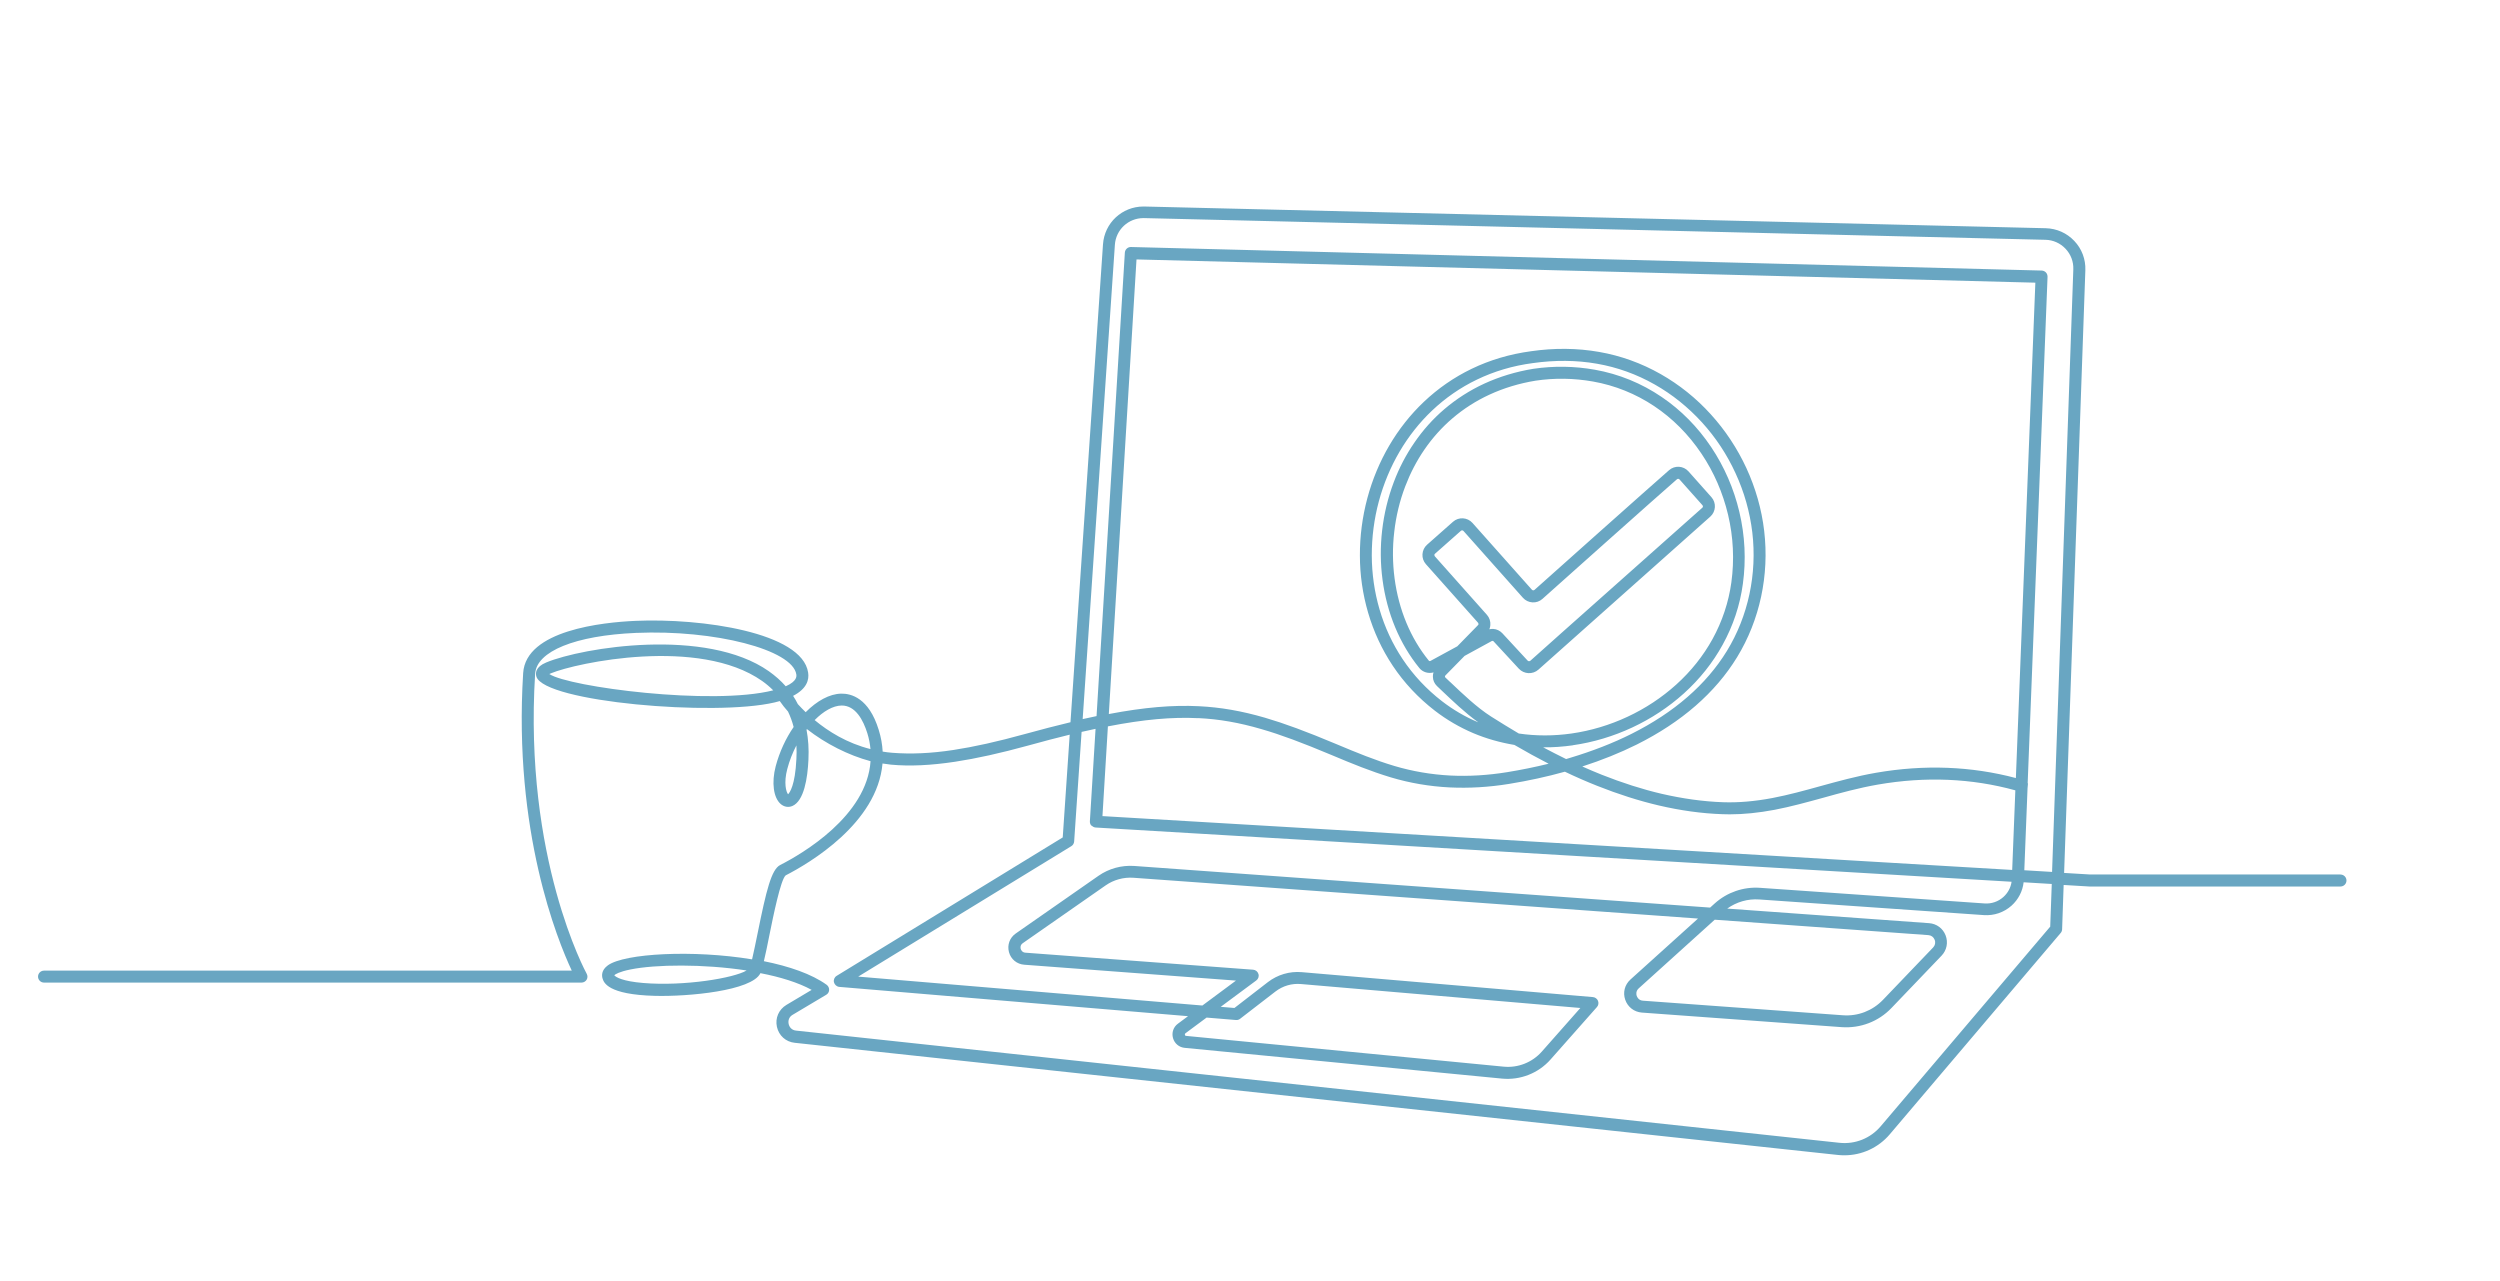
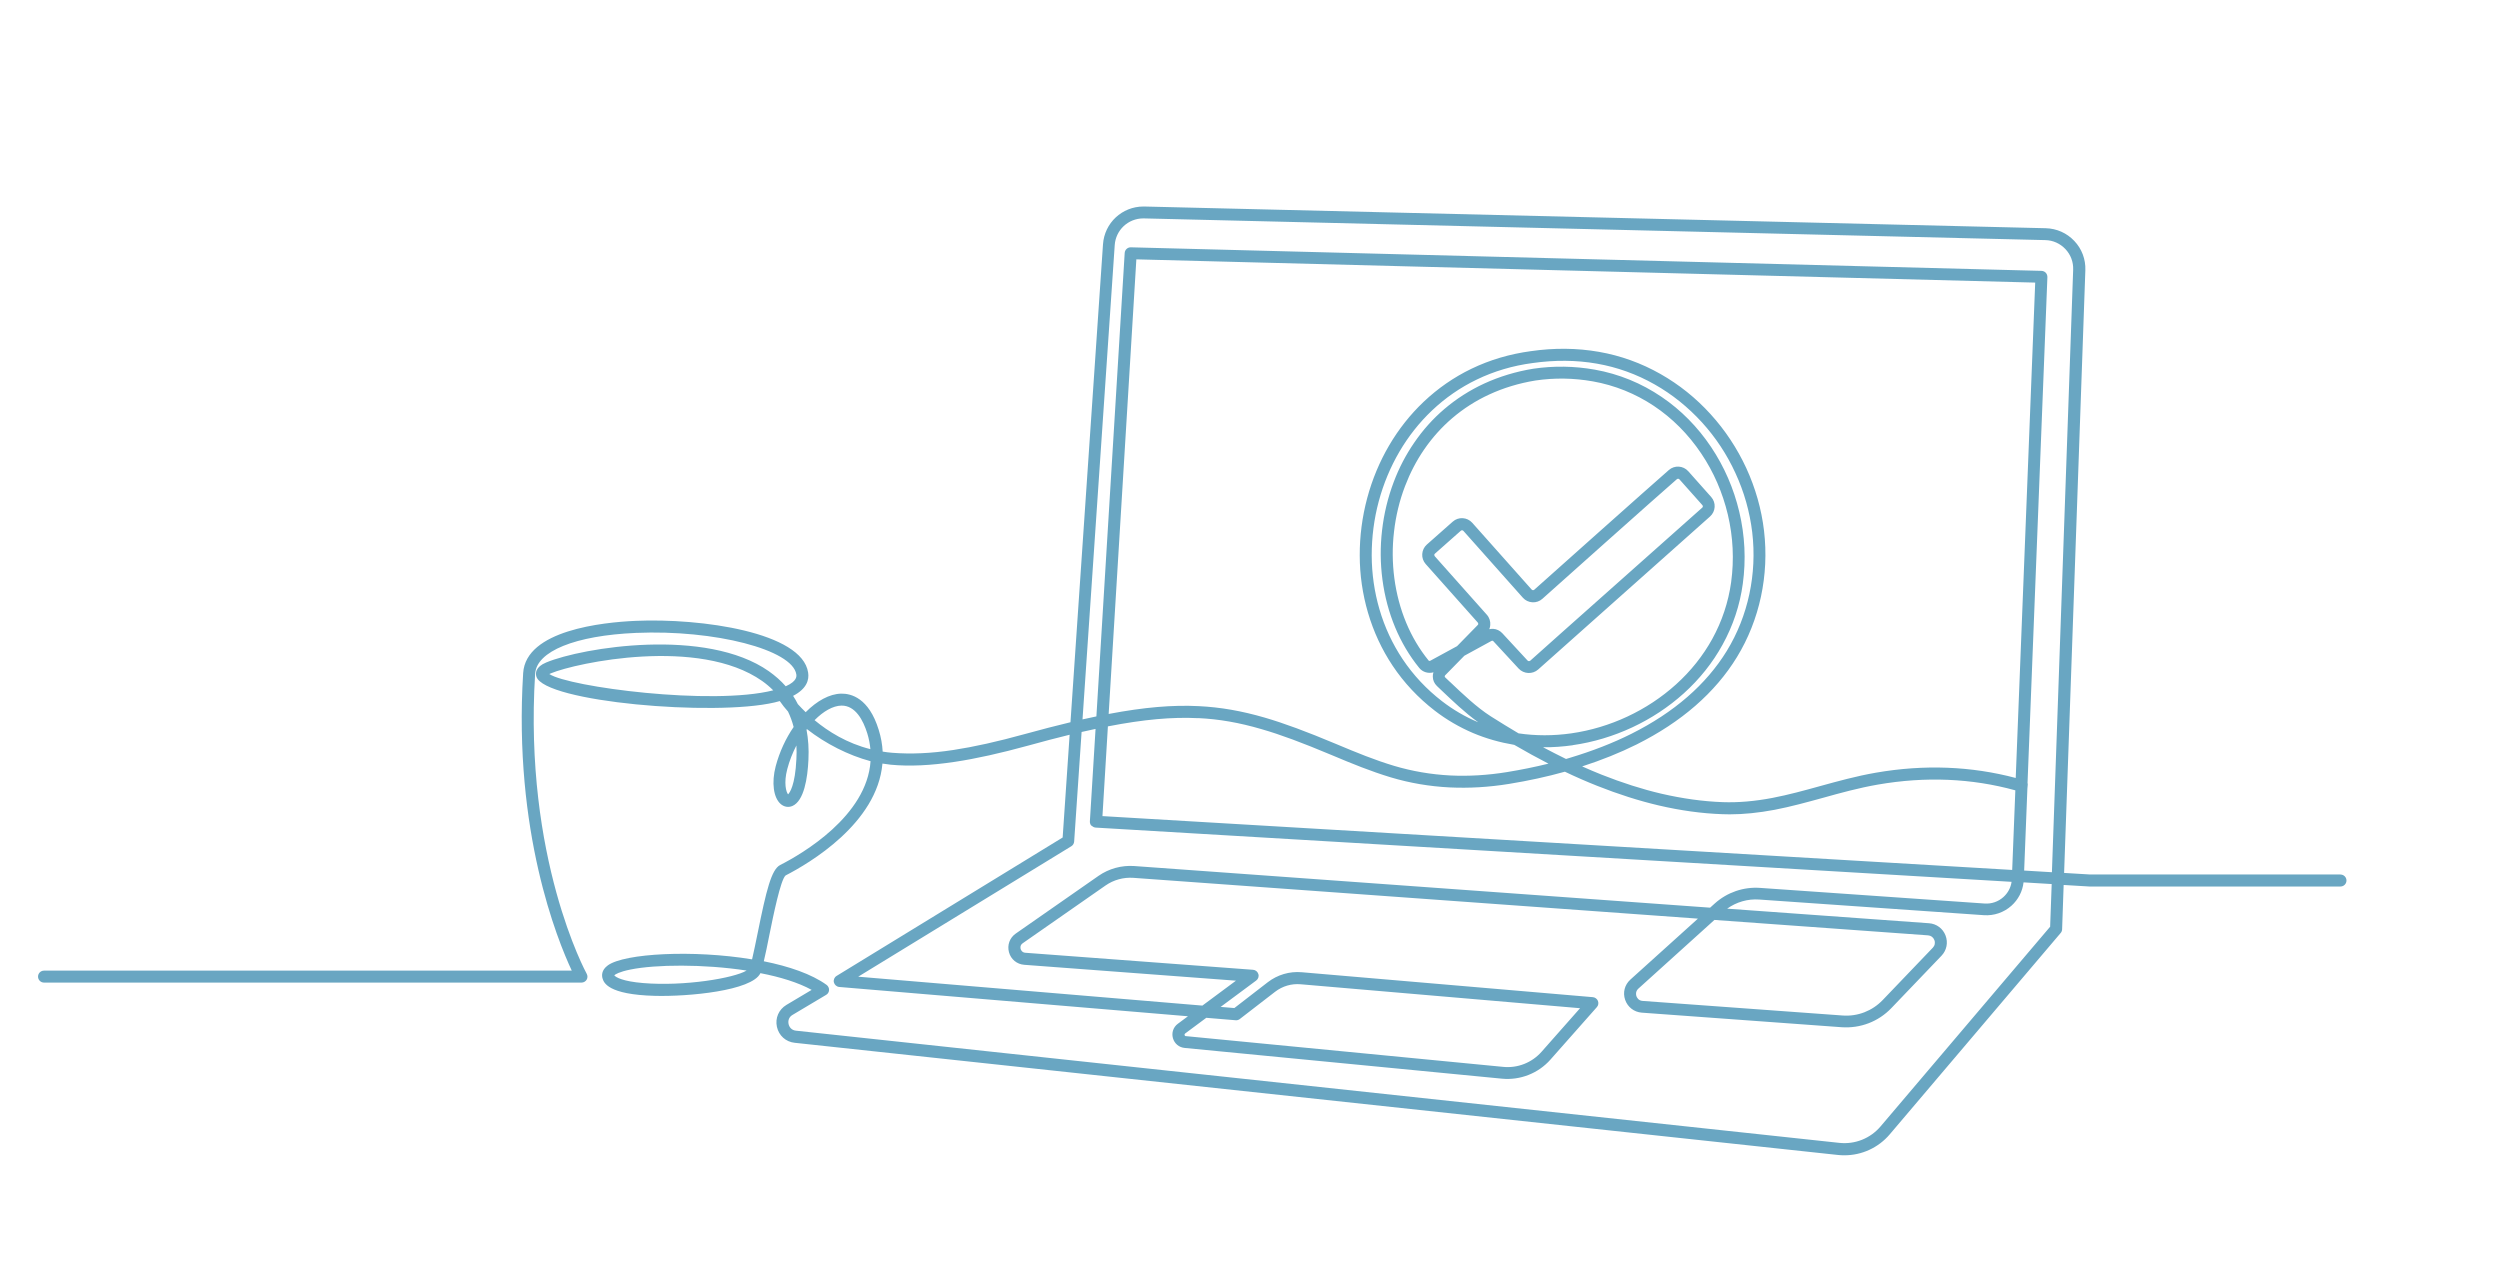
<svg xmlns="http://www.w3.org/2000/svg" viewBox="0 0 32600 16700">
-   <path stroke-width="0" fill="#69a6c2" d=" m30521 11403 h-3272 l-333-20 l277-7860 c5-142-46-278-144-381 -98-104-230-162-372-166 l-11754-283 h-13 c-278 0-508 214-527 493 l-424 6232 c-184 44-381 95-595 154 -358 99-663 167-933 208 -290 44-551 56-800 36 -42-3-81-9-121-15 -5-92-21-187-52-285 -128-416-361-473-488-471 -154 3-318 95-464 242 -38-37-73-73-102-105 -19-37-39-74-62-108 c180-93 211-211 196-304 -78-523-1389-712-2251-674 -429 19-1430 122-1465 681 -129 2066 446 3479 634 3880 H574 c-43 0-78 35-78 78 s35 78 78 78 h7009 c28 0 53-15 67-38 c14-24 14-53 0-78 -8-15-822-1506-672-3910 c18-295 523-500 1316-534 c1026-44 2041 219 2090 541 c3 22 13 88-138 155 -63-72-137-137-220-196 -817-574-2428-311-2902-115 -145 60-143 142-129 186 c106 330 2318 520 3105 336 c24-6 46-12 68-18 c32 47 68 92 108 137 c30 63 55 130 73 201 -102 148-184 324-234 512 -56 213-29 411 66 493 c45 38 100 47 152 25 c152-66 198-364 209-603 c7-140-2-271-25-392 c2-3 4-5 6-7 c242 189 540 341 829 418 -48 714-888 1206-1179 1354 -114 59-180 328-293 887 -26 127-51 250-73 343 -770-127-1661-78-1879 77 -91 65-80 141-71 171 c16 52 63 212 685 228 c431 11 1264-65 1374-296 c258 50 493 122 668 218 l-329 196 c-100 60-149 172-124 286 s116 196 232 208 l13606 1463 c28 3 56 4 83 4 c226 0 443-99 591-274 l2229-2626 c11-13 18-30 18-48 l20-577 l334 20 h3276 c43 0 78-35 78-78 s-35-78-78-78 z M7164 8789 c5-3 12-6 20-9 c334-139 1933-477 2753 99 c54 38 102 79 146 123 -799 202-2665-44-2919-212 z m1222 4029 c-265-22-356-75-376-101 c14-13 63-45 210-75 c329-67 953-73 1516 13 -166 99-811 208-1350 163 z m1891-2460 c-26-30-59-149-11-330 c28-107 69-211 119-308 c3 57 4 115 0 176 -16 347-88 441-109 462 z m697-1158 c183-2 284 194 336 361 c22 71 35 140 41 207 -306-77-550-230-728-378 c115-116 239-188 351-190 z m15762 2882 l-2212 2605 c-133 157-334 237-538 215 l-13606-1463 c-59-6-88-49-96-87 -8-38 0-89 52-119 l438-261 c23-13 37-37 38-63 c1-26-11-51-32-67 -195-141-490-242-819-308 c23-93 46-211 72-340 c51-253 147-724 212-779 c309-159 1195-679 1263-1459 c37 6 74 11 110 15 c245 23 519 10 837-38 c277-42 588-111 952-211 c194-54 374-101 542-142 l-91 1340 -2948 1805 c-29 18-43 52-35 84 s36 57 69 60 l4548 382 -132 98 c-59 43-84 117-64 188 c20 70 79 120 152 127 l4139 401 c237 23 474-70 632-249 l605-684 c20-22 25-53 14-81 -11-27-36-46-66-49 l-3796-325 c-160-14-317 33-443 130 l-436 337 -179-15 l464-344 c26-19 38-53 28-84 -9-31-37-54-69-56 l-2970-222 c-44-3-58-39-61-50 -3-11-10-48 27-74 l1080-753 c106-74 235-109 363-100 l7362 532 -881 795 c-75 68-101 169-68 264 s116 159 216 167 l2607 190 c244 17 480-73 649-250 l653-682 c68-71 88-172 53-264 -35-92-118-153-216-160 l-2632-190 c120-86 268-130 418-119 l2930 204 c132 9 260-35 359-123 c89-80 145-188 158-305 l367 22 -20 553 z m-448-1936 c-580-154-1193-179-1825-69 -254 44-495 111-728 175 -202 56-412 114-622 154 -232 44-443 62-646 55 -258-9-527-47-800-110 -252-59-514-143-779-248 -85-34-170-70-255-108 c254-82 493-178 710-286 c584-292 1025-675 1309-1140 c296-484 421-1069 353-1646 -33-282-112-558-232-819 -119-257-275-493-464-701 -191-211-411-387-654-525 -252-143-522-240-803-289 -285-50-583-53-887-9 -275 37-536 114-776 230 -228 110-437 255-622 430 -351 333-606 768-737 1257 -65 244-98 495-97 746 c0 255 37 506 107 746 c73 249 181 482 322 693 c148 222 333 419 548 585 c154 119 323 217 501 293 c168 71 347 122 537 154 c151 88 300 170 446 245 -175 43-356 80-540 110 -253 41-502 56-742 44 -249-13-495-55-730-125 -251-75-490-173-754-284 -398-167-677-270-933-345 -303-88-577-136-862-150 -340-17-711 14-1174 102 l361-5928 l11721 303 -254 6459 z m-7379-1253 l-63-60 s-4-6-4-10 c0-5 2-10 5-14 l251-256 l355-194 c8-4 17-3 23 4 l330 357 c67 72 181 78 255 12 l2241-1995 c74-66 81-180 15-254 l-299-336 c-66-74-179-81-253-16 -203 176-1740 1547-1755 1561 -5 4-9 6-17 6 -7 0-12-3-17-8 l-775-871 c-66-74-180-81-254-15 l-338 299 c-36 32-57 76-60 124 -3 48 13 94 45 130 l680 764 s6 10 6 17 c0 6-3 11-14 21 l-263 269 -349 190 c-7 4-18 3-22-3 -239-293-393-665-447-1075 -26-199-28-403-4-605 c23-204 71-403 143-592 c65-171 149-333 250-480 c105-153 228-290 366-408 c145-124 307-228 483-309 c186-86 388-147 601-182 c248-37 500-33 749 11 c574 102 1076 436 1415 942 c162 241 278 509 346 795 c69 292 83 589 43 882 -36 260-119 509-246 740 -121 219-280 419-473 593 -375 339-860 566-1366 638 -232 33-463 33-687 0 -119-70-240-145-362-222 -185-118-369-294-532-449 z m481-875 l-680-764 s-6-11-6-17 c0-6 3-12 8-16 l338-299 c10-9 25-8 34 2 l775 871 c32 36 76 57 124 60 c48 3 94-13 130-45 c15-14 1553-1387 1754-1560 c10-9 25-8 34 2 l299 336 c6 6 6 14 6 17 c0 4-1 11-8 16 l-1831 1628 -411 367 c-11 9-27 8-36-2 l-330-357 c-31-33-73-53-118-56 h-11 c-13 0-27 2-40 5 c7-17 12-35 13-54 c4-49-11-97-44-134 z m1119 1700 c536-76 1051-317 1449-676 c206-186 376-399 505-634 c137-248 226-515 264-794 c43-312 28-628-46-939 -72-304-196-589-368-846 -175-261-392-481-644-652 -265-180-558-300-873-356 -265-47-534-51-800-12 -228 37-444 103-642 194 -188 87-363 199-519 332 -149 127-281 275-393 439 -108 157-198 329-267 513 -76 201-127 412-152 630 -25 215-23 431 5 642 c58 439 224 838 481 1153 c44 54 118 75 184 56 -6 18-9 37-8 57 c0 46 20 89 53 121 l62 59 c138 131 304 290 474 412 h-3 c-166-70-323-162-467-273 -201-155-374-340-513-548 -132-198-234-416-302-650 -66-226-100-462-101-703 c0-237 30-474 92-705 c124-461 364-871 694-1184 c173-164 369-300 583-403 c225-109 471-182 730-216 c288-41 570-39 838 8 c264 46 517 137 753 271 c228 129 435 296 616 494 c179 197 326 419 437 662 c114 246 187 506 219 772 c64 542-53 1092-331 1546 -269 439-688 803-1245 1082 -241 121-510 225-799 312 -18 5-35 11-53 16 -98-48-198-99-300-153 c129 2 258-8 388-26 z m-4885-354 c273 13 535 59 826 144 c250 72 524 174 917 339 c268 113 511 212 770 290 c247 74 505 118 767 131 c251 12 511-3 775-46 c251-41 495-94 727-159 c142 68 284 130 423 185 c272 108 541 194 801 255 c282 66 561 105 829 114 c32 1 63 2 95 2 c185 0 378-20 586-59 c214-41 426-100 634-157 c229-64 466-129 713-172 c622-108 1224-82 1793 75 l-41 1038 -11863-702 l71-1170 c468-91 839-124 1177-107 z m-1389 1401 c14 15 33 25 54 26 l11942 707 c-11 77-48 146-107 199 -67 60-154 90-244 84 l-2930-204 c-216-15-429 59-589 203 l-61 55 -7511-543 c-165-11-329 34-464 128 l-1080 753 c-79 55-113 150-88 243 c25 93 104 157 199 164 l2761 207 -438 325 -4488-377 l2779-1701 c22-13 35-36 37-61 l97-1429 c62-14 123-28 182-40 l-74 1206 c-1 21 6 41 19 57 z m10911 1429 c38 3 68 25 82 61 s6 73-20 100 l-653 682 c-137 143-327 217-525 202 l-2607-190 c-56-4-75-48-80-62 -5-13-16-60 25-98 l992-896 l2786 201 z m-9415 1075 l386 32 c20 2 39-4 54-16 l460-355 c96-74 214-109 335-98 l3642 312 -502 568 c-125 142-312 216-500 197 l-4139-401 c-9 0-14-5-16-14 s0-15 7-20 l275-204 z m11031-1899 l-365-22 l42-1066 v-1 c2-18 4-36 5-54 c0-7 0-14-3-20 l259-6598 c0-21-7-41-21-56 s-34-24-55-25 l-11876-307 h-2 c-41 0-75 32-78 73 l-369 6044 c-59 12-119 25-181 39 l420-6185 c13-197 176-348 372-348 h9 l11754 283 c100 2 193 44 262 117 s105 169 101 269 l-277 7856 z" />
+   <path stroke-width="0" fill="#69a6c2" d=" m30521 11403 h-3272 l-333-20 l277-7860 c5-142-46-278-144-381 -98-104-230-162-372-166 l-11754-283 h-13 c-278 0-508 214-527 493 l-424 6232 c-184 44-381 95-595 154 -358 99-663 167-933 208 -290 44-551 56-800 36 -42-3-81-9-121-15 -5-92-21-187-52-285 -128-416-361-473-488-471 -154 3-318 95-464 242 -38-37-73-73-102-105 -19-37-39-74-62-108 c180-93 211-211 196-304 -78-523-1389-712-2251-674 -429 19-1430 122-1465 681 -129 2066 446 3479 634 3880 H574 c-43 0-78 35-78 78 s35 78 78 78 h7009 c28 0 53-15 67-38 c14-24 14-53 0-78 -8-15-822-1506-672-3910 c18-295 523-500 1316-534 c1026-44 2041 219 2090 541 c3 22 13 88-138 155 -63-72-137-137-220-196 -817-574-2428-311-2902-115 -145 60-143 142-129 186 c106 330 2318 520 3105 336 c24-6 46-12 68-18 c32 47 68 92 108 137 c30 63 55 130 73 201 -102 148-184 324-234 512 -56 213-29 411 66 493 c45 38 100 47 152 25 c152-66 198-364 209-603 c7-140-2-271-25-392 c2-3 4-5 6-7 c242 189 540 341 829 418 -48 714-888 1206-1179 1354 -114 59-180 328-293 887 -26 127-51 250-73 343 -770-127-1661-78-1879 77 -91 65-80 141-71 171 c16 52 63 212 685 228 c431 11 1264-65 1374-296 c258 50 493 122 668 218 l-329 196 c-100 60-149 172-124 286 s116 196 232 208 l13606 1463 c28 3 56 4 83 4 c226 0 443-99 591-274 l2229-2626 c11-13 18-30 18-48 l20-577 l334 20 h3276 c43 0 78-35 78-78 s-35-78-78-78 z M7164 8789 c5-3 12-6 20-9 c334-139 1933-477 2753 99 c54 38 102 79 146 123 -799 202-2665-44-2919-212 z m1222 4030 c-265-22-356-75-376-101 c14-13 63-45 210-75 c329-67 953-73 1516 13 -166 99-811 208-1350 163 z m1891-2460 c-26-30-59-149-11-330 c28-107 69-211 119-308 c3 57 4 115 0 176 -16 347-88 441-109 462 z m696-1158 c183-2 284 194 336 361 c22 71 35 140 41 207 -306-77-550-230-728-378 c115-116 239-188 351-190 z m15762 2882 l-2212 2605 c-133 157-334 237-538 215 l-13606-1463 c-59-6-88-49-96-87 -8-38 0-89 52-119 l438-261 c23-13 37-37 38-63 c1-26-11-51-32-67 -195-141-490-242-819-308 c23-93 46-211 72-340 c51-253 147-724 212-779 c309-159 1195-679 1263-1459 c37 6 74 11 110 15 c245 23 519 10 837-38 c277-42 588-111 952-211 c194-54 374-101 542-142 l-91 1340 -2948 1805 c-29 18-43 52-35 84 s36 57 69 60 l4548 382 -132 98 c-59 43-84 117-64 188 c20 70 79 120 152 127 l4139 401 c237 23 474-70 632-249 l605-684 c20-22 25-53 14-81 -11-27-36-46-66-49 l-3796-325 c-160-14-317 33-443 130 l-436 337 -179-15 l464-344 c26-19 38-53 28-84 -9-31-37-54-69-56 l-2970-222 c-44-3-58-39-61-50 -3-11-10-48 27-74 l1080-753 c106-74 235-109 363-100 l7362 532 -881 795 c-75 68-101 169-68 264 s116 159 216 167 l2607 190 c244 17 480-73 649-250 l653-682 c68-71 88-172 53-264 -35-92-118-153-216-160 l-2632-190 c120-86 268-130 418-119 l2930 204 c132 9 260-35 359-123 c89-80 145-188 158-305 l367 22 -20 553 z m-449-1938 c-580-154-1193-179-1825-69 -254 44-495 111-728 175 -202 56-412 114-622 154 -232 44-443 62-646 55 -258-9-527-47-800-110 -252-59-514-143-779-248 -85-34-170-70-255-108 c254-82 493-178 710-286 c584-292 1025-675 1309-1140 c296-484 421-1069 353-1646 -33-282-112-558-232-819 -119-257-275-493-464-701 -191-211-411-387-654-525 -252-143-522-240-803-289 -285-50-583-53-887-9 -275 37-536 114-776 230 -228 110-437 255-622 430 -351 333-606 768-737 1257 -65 244-98 495-97 746 c0 255 37 506 107 746 c73 249 181 482 322 693 c148 222 333 419 548 585 c154 119 323 217 501 293 c168 71 347 122 537 154 c151 88 300 170 446 245 -175 43-356 80-540 110 -253 41-502 56-742 44 -249-13-495-55-730-125 -251-75-490-173-754-284 -398-167-677-270-933-345 -303-88-577-136-862-150 -340-17-711 14-1174 102 l361-5928 l11721 303 -254 6459 z m-7380-1254 l-63-60 s-4-6-4-10 c0-5 2-10 5-14 l251-256 l355-194 c8-4 17-3 23 4 l330 357 c67 72 181 78 255 12 l2241-1995 c74-66 81-180 15-254 l-299-336 c-66-74-179-81-253-16 -203 176-1740 1547-1755 1561 -5 4-9 6-17 6 -7 0-12-3-17-8 l-775-871 c-66-74-180-81-254-15 l-338 299 c-36 32-57 76-60 124 -3 48 13 94 45 130 l680 764 s6 10 6 17 c0 6-3 11-14 21 l-263 269 -349 190 c-7 4-18 3-22-3 -239-293-393-665-447-1075 -26-199-28-403-4-605 c23-204 71-403 143-592 c65-171 149-333 250-480 c105-153 228-290 366-408 c145-124 307-228 483-309 c186-86 388-147 601-182 c248-37 500-33 749 11 c574 102 1076 436 1415 942 c162 241 278 509 346 795 c69 292 83 589 43 882 -36 260-119 509-246 740 -121 219-280 419-473 593 -375 339-860 566-1366 638 -232 33-463 33-687 0 -119-70-240-145-362-222 -185-118-369-294-532-449 z m483-874 l-680-764 s-6-11-6-17 c0-6 3-12 8-16 l338-299 c10-9 25-8 34 2 l775 871 c32 36 76 57 124 60 c48 3 94-13 130-45 c15-14 1553-1387 1754-1560 c10-9 25-8 34 2 l299 336 c6 6 6 14 6 17 c0 4-1 11-8 16 l-1831 1628 -411 367 c-11 9-27 8-36-2 l-330-357 c-31-33-73-53-118-56 h-11 c-13 0-27 2-40 5 c7-17 12-35 13-54 c4-49-11-97-44-134 z m1119 1700 c536-76 1051-317 1449-676 c206-186 376-399 505-634 c137-248 226-515 264-794 c43-312 28-628-46-939 -72-304-196-589-368-846 -175-261-392-481-644-652 -265-180-558-300-873-356 -265-47-534-51-800-12 -228 37-444 103-642 194 -188 87-363 199-519 332 -149 127-281 275-393 439 -108 157-198 329-267 513 -76 201-127 412-152 630 -25 215-23 431 5 642 c58 439 224 838 481 1153 c44 54 118 75 184 56 -6 18-9 37-8 57 c0 46 20 89 53 121 l62 59 c138 131 304 290 474 412 h-3 c-166-70-323-162-467-273 -201-155-374-340-513-548 -132-198-234-416-302-650 -66-226-100-462-101-703 c0-237 30-474 92-705 c124-461 364-871 694-1184 c173-164 369-300 583-403 c225-109 471-182 730-216 c288-41 570-39 838 8 c264 46 517 137 753 271 c228 129 435 296 616 494 c179 197 326 419 437 662 c114 246 187 506 219 772 c64 542-53 1092-331 1546 -269 439-688 803-1245 1082 -241 121-510 225-799 312 -18 5-35 11-53 16 -98-48-198-99-300-153 c129 2 258-8 388-26 z m-4884-353 c273 13 535 59 826 144 c250 72 524 174 917 339 c268 113 511 212 770 290 c247 74 505 118 767 131 c251 12 511-3 775-46 c251-41 495-94 727-159 c142 68 284 130 423 185 c272 108 541 194 801 255 c282 66 561 105 829 114 c32 1 63 2 95 2 c185 0 378-20 586-59 c214-41 426-100 634-157 c229-64 466-129 713-172 c622-108 1224-82 1793 75 l-41 1038 -11863-702 l71-1170 c468-91 839-124 1177-107 z m-1389 1402 c14 15 33 25 54 26 l11942 707 c-11 77-48 146-107 199 -67 60-154 90-244 84 l-2930-204 c-216-15-429 59-589 203 l-61 55 -7511-543 c-165-11-329 34-464 128 l-1080 753 c-79 55-113 150-88 243 c25 93 104 157 199 164 l2761 207 -438 325 -4488-377 l2779-1701 c22-13 35-36 37-61 l97-1429 c62-14 123-28 182-40 l-74 1206 c-1 21 6 41 19 57 z m10907 1431 c38 3 68 25 82 61 s6 73-20 100 l-653 682 c-137 143-327 217-525 202 l-2607-190 c-56-4-75-48-80-62 -5-13-16-60 25-98 l992-896 l2786 201 z m-9415 1075 l386 32 c20 2 39-4 54-16 l460-355 c96-74 214-109 335-98 l3642 312 -502 568 c-125 142-312 216-500 197 l-4139-401 c-9 0-14-5-16-14 s0-15 7-20 l275-204 z m11033-1898 l-365-22 l42-1066 v-1 c2-18 4-36 5-54 c0-7 0-14-3-20 l259-6598 c0-21-7-41-21-56 s-34-24-55-25 l-11876-307 h-2 c-41 0-75 32-78 73 l-369 6044 c-59 12-119 25-181 39 l420-6185 c13-197 176-348 372-348 h9 l11754 283 c100 2 193 44 262 117 s105 169 101 269 l-277 7856 z" />
</svg>
